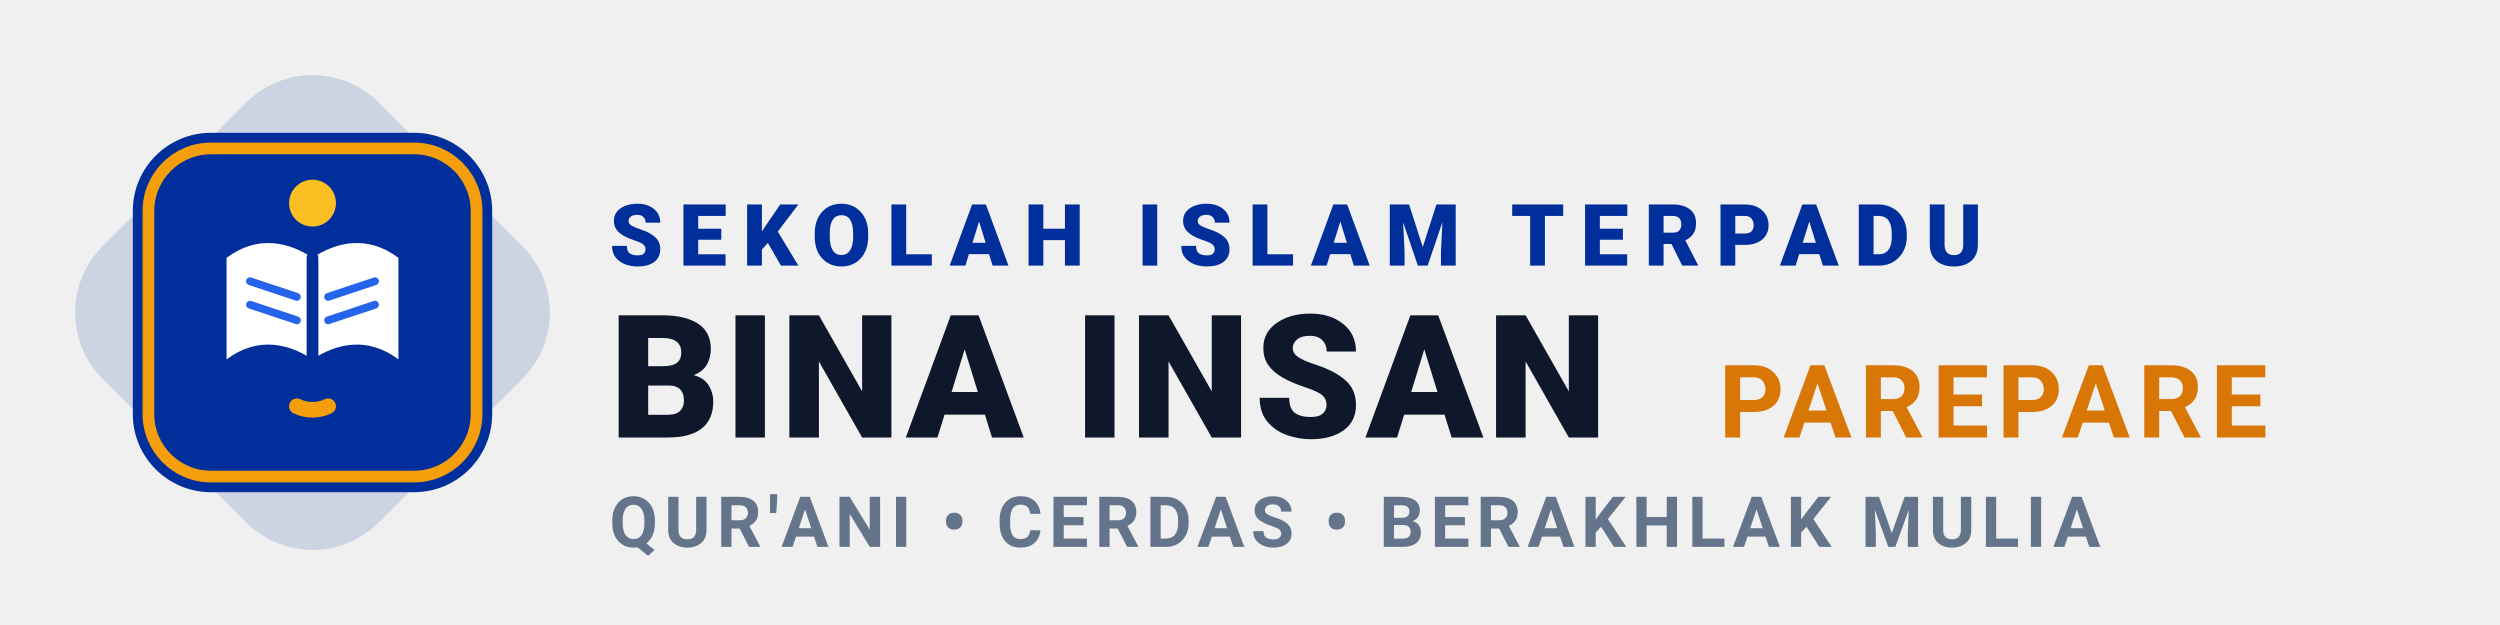
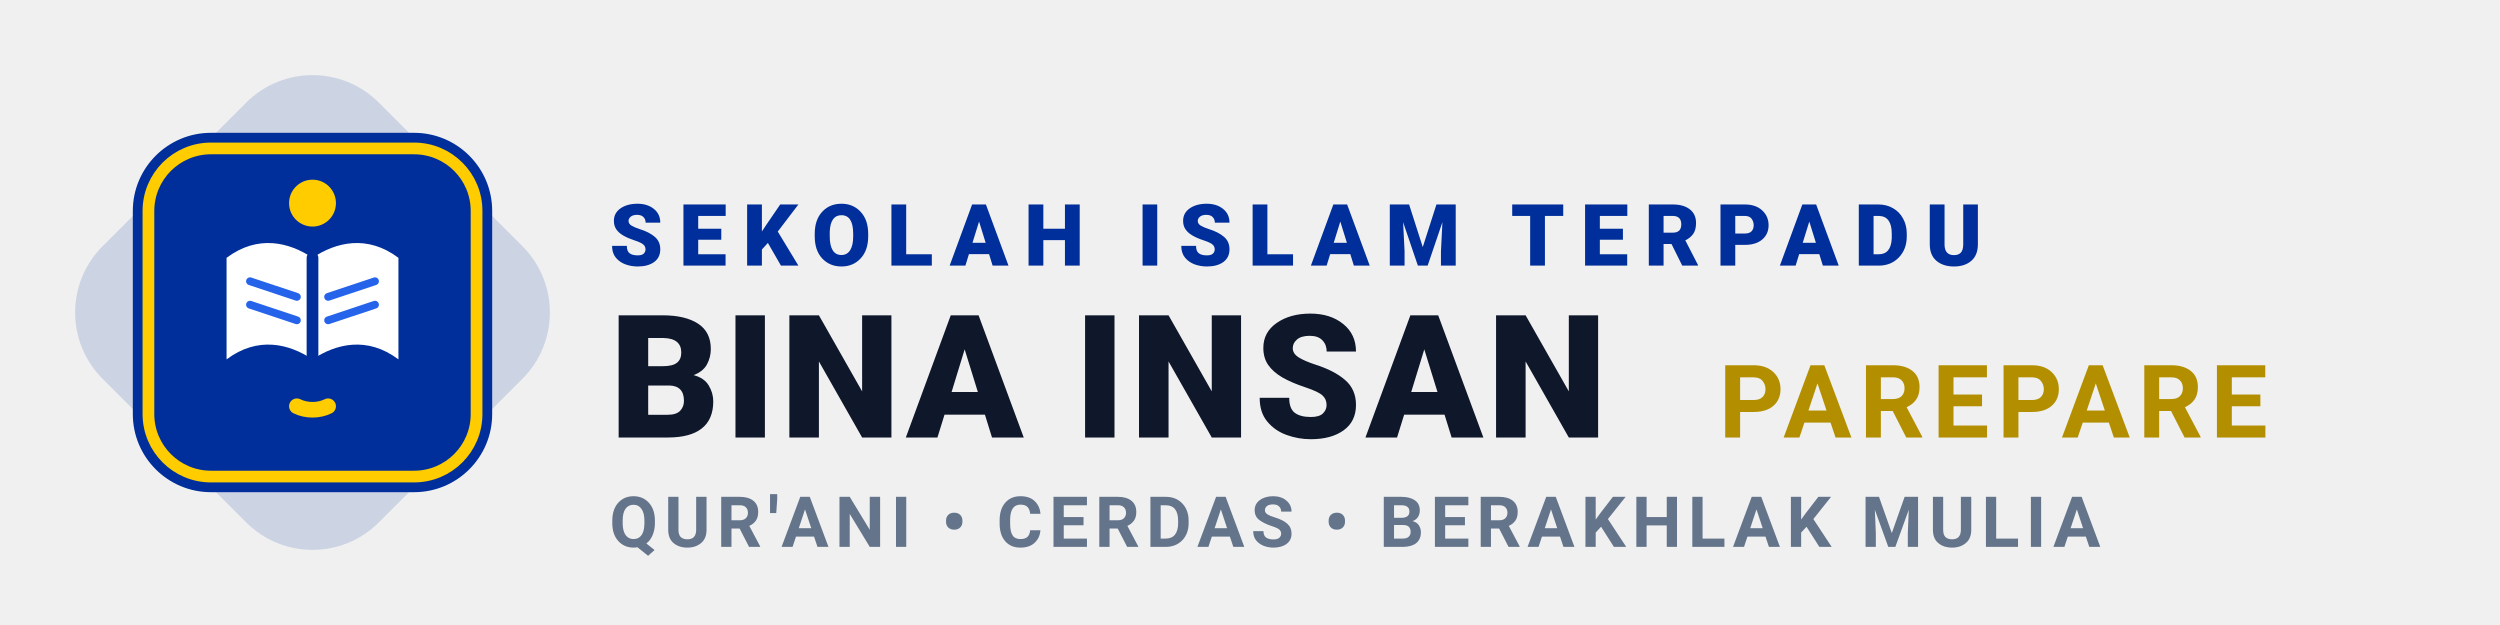
<svg xmlns="http://www.w3.org/2000/svg" viewBox="0 0 320 80" width="320" height="80" fill="none">
  <g transform="translate(10, 10)">
    <rect x="5" y="5" width="50" height="50" rx="12" fill="#002f9b" transform="rotate(45 30 30)" opacity="0.15" />
    <rect x="7" y="7" width="46" height="46" rx="10" fill="#002f9b" />
-     <rect x="9" y="9" width="42" height="42" rx="8" stroke="#f59e0b" stroke-width="1.5" fill="none" />
+     <rect x="9" y="9" width="42" height="42" rx="8" stroke="#ffcc00" stroke-width="1.5" fill="none" />
    <path d="M19 36C23 33 27 34 30 36C33 34 37 33 41 36V23C37 20 33 21 30 23C27 21 23 20 19 23Z" fill="#ffffff" />
    <path d="M30 23V36" stroke="#002f9b" stroke-width="1.5" stroke-linecap="round" />
    <line x1="22" y1="26" x2="28" y2="28" stroke="#2563eb" stroke-width="1" stroke-linecap="round" />
    <line x1="22" y1="29" x2="28" y2="31" stroke="#2563eb" stroke-width="1" stroke-linecap="round" />
    <line x1="32" y1="28" x2="38" y2="26" stroke="#2563eb" stroke-width="1" stroke-linecap="round" />
    <line x1="32" y1="31" x2="38" y2="29" stroke="#2563eb" stroke-width="1" stroke-linecap="round" />
-     <circle cx="30" cy="16" r="3" fill="#fbbf24" />
-     <path d="M28 42C29.2 42.6 30.8 42.6 32 42" stroke="#f59e0b" stroke-width="2" stroke-linecap="round" />
+     <circle cx="30" cy="16" r="3" fill="#ffcc00" />
+     <path d="M28 42C29.2 42.6 30.8 42.6 32 42" stroke="#ffcc00" stroke-width="2" stroke-linecap="round" />
  </g>
  <g transform="translate(78, 18)">
    <text x="0" y="16" font-family="'Plus Jakarta Sans', -apple-system, BlinkMacSystemFont, 'Segoe UI', Roboto, sans-serif" font-size="11" font-weight="800" fill="#002f9b" letter-spacing="2">SEKOLAH ISLAM TERPADU</text>
    <text x="0" y="38" font-family="'Plus Jakarta Sans', -apple-system, BlinkMacSystemFont, 'Segoe UI', Roboto, sans-serif" font-size="22" font-weight="900" fill="#0f172a" letter-spacing="0.5">BINA INSAN</text>
-     <text x="142" y="38" font-family="'Plus Jakarta Sans', -apple-system, BlinkMacSystemFont, 'Segoe UI', Roboto, sans-serif" font-size="13" font-weight="700" fill="#d97706" letter-spacing="1">PAREPARE</text>
+     <text x="142" y="38" font-family="'Plus Jakarta Sans', -apple-system, BlinkMacSystemFont, 'Segoe UI', Roboto, sans-serif" font-size="13" font-weight="700" fill="#b38f00" letter-spacing="1">PAREPARE</text>
    <text x="0" y="52" font-family="'Plus Jakarta Sans', -apple-system, BlinkMacSystemFont, 'Segoe UI', Roboto, sans-serif" font-size="9" font-weight="600" fill="#64748b" letter-spacing="0.8">QUR'ANI • CERDAS • BERAKHLAK MULIA</text>
  </g>
</svg>
